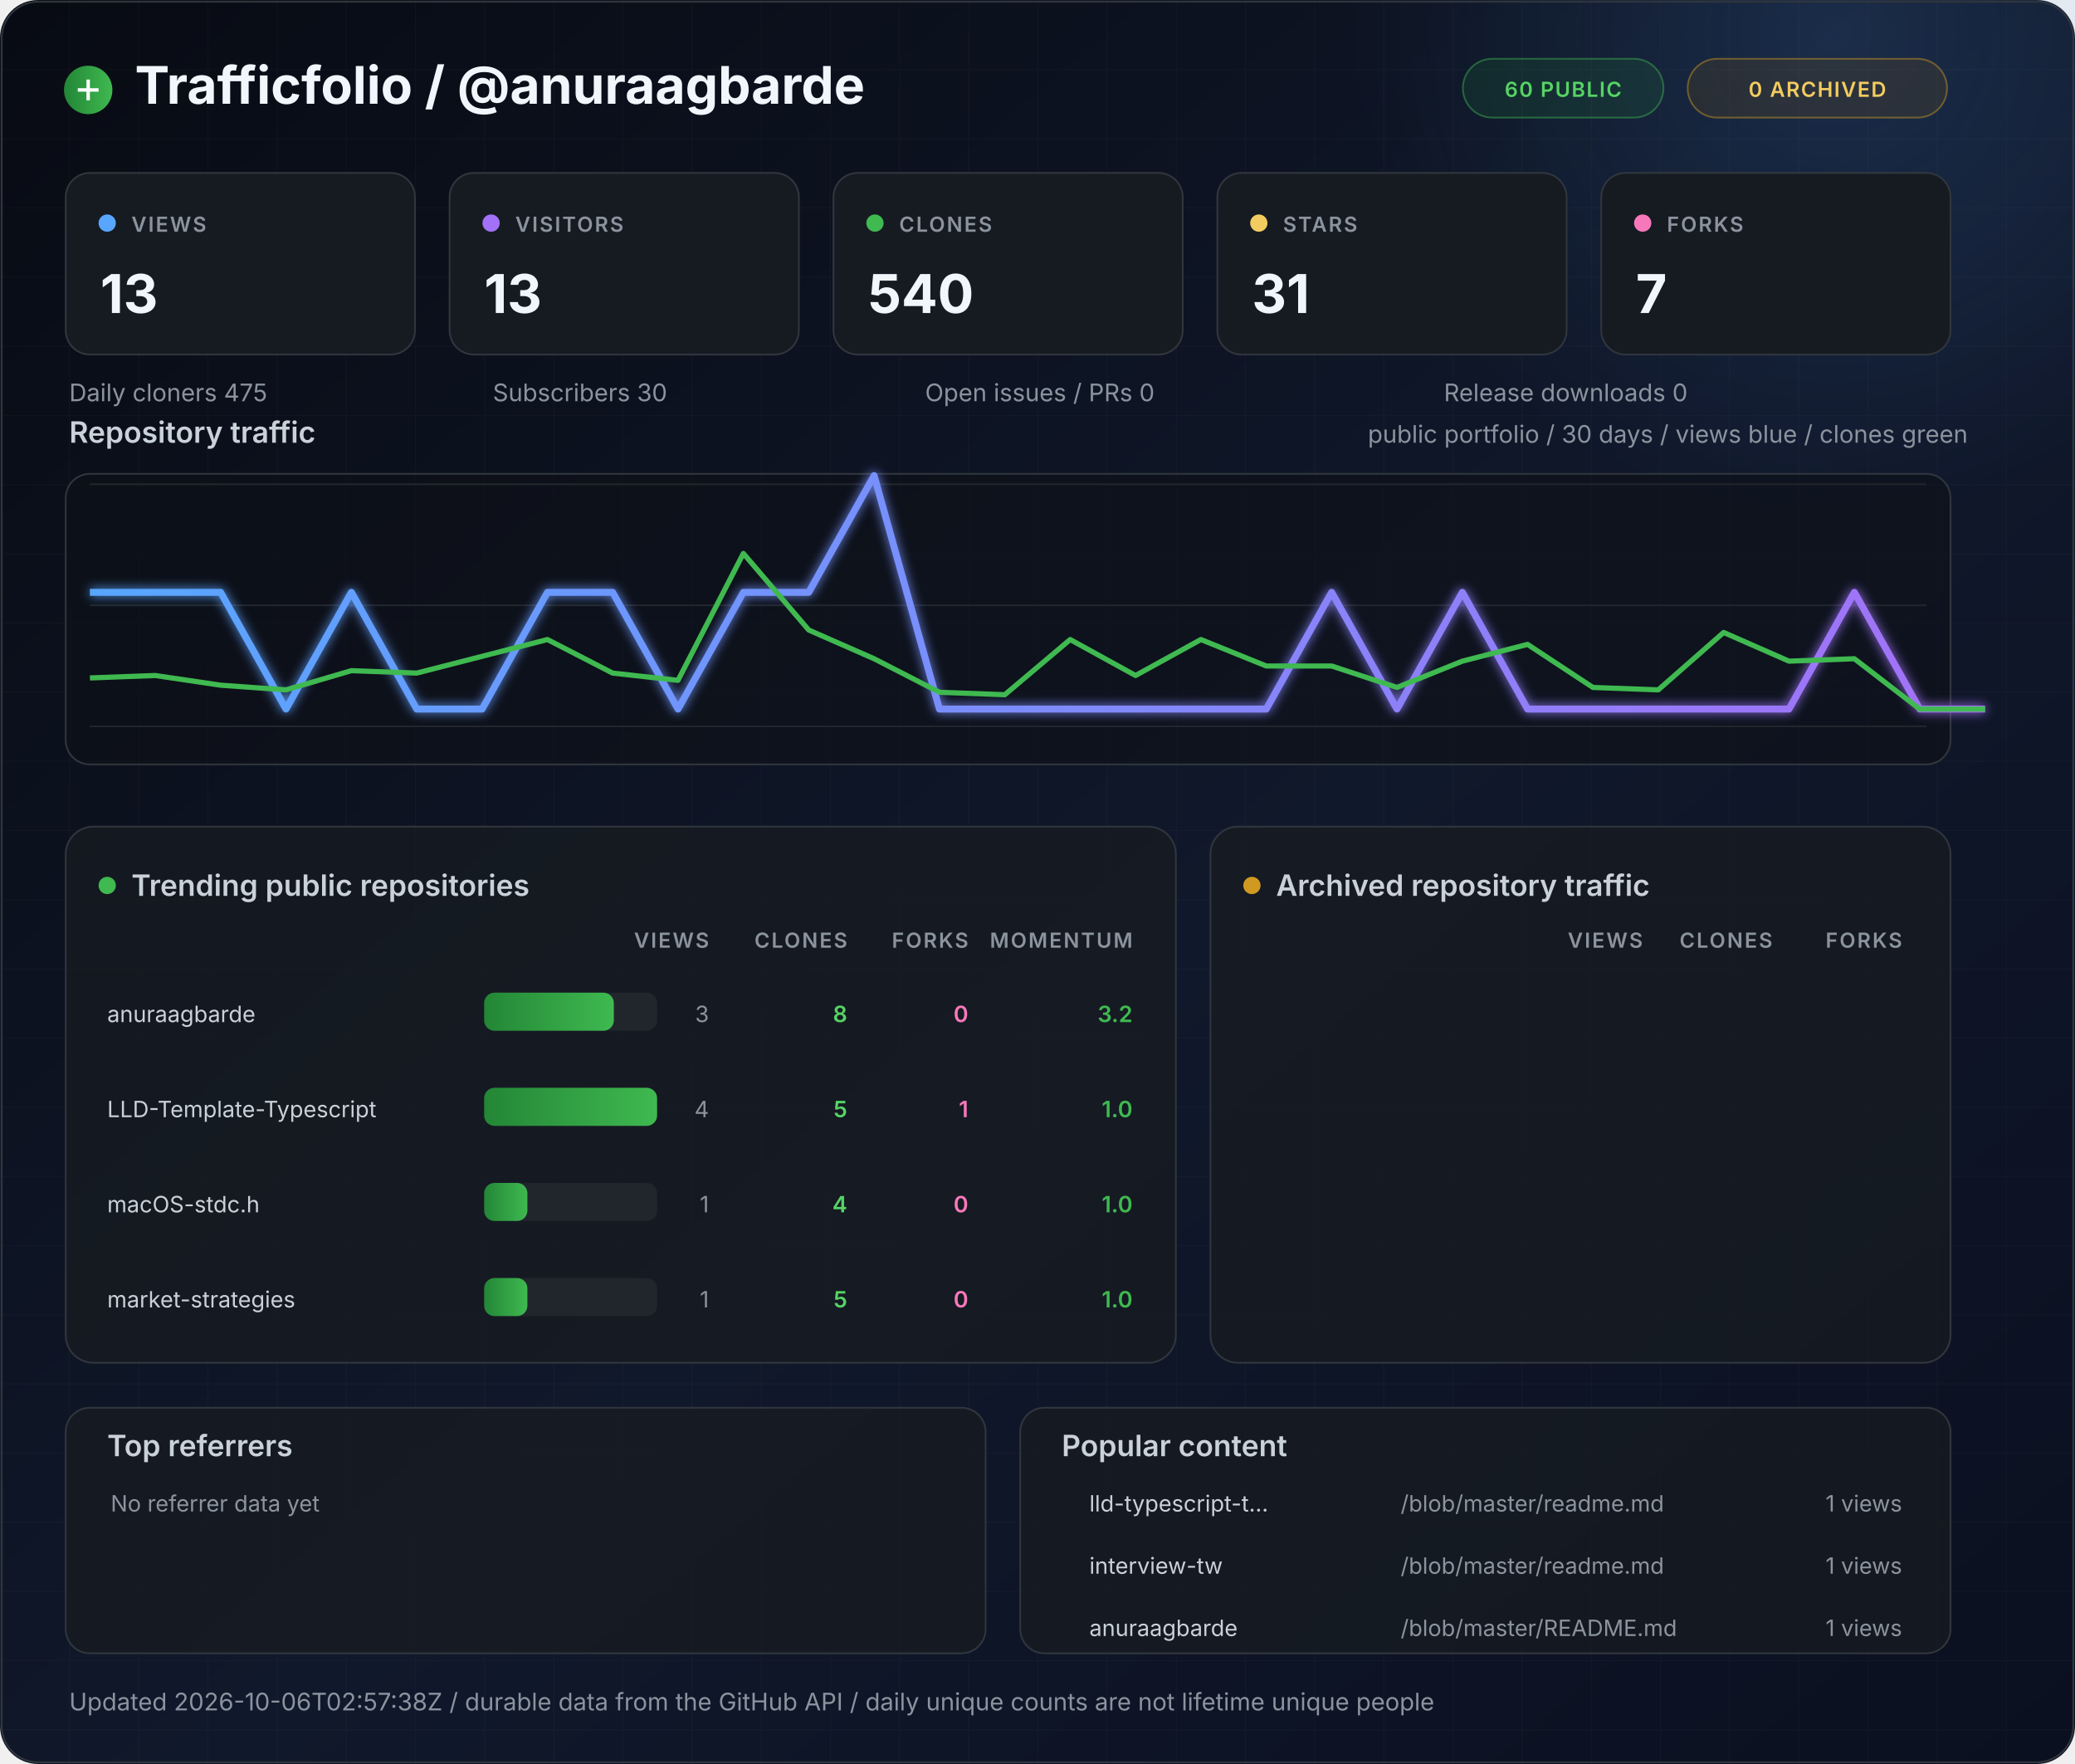
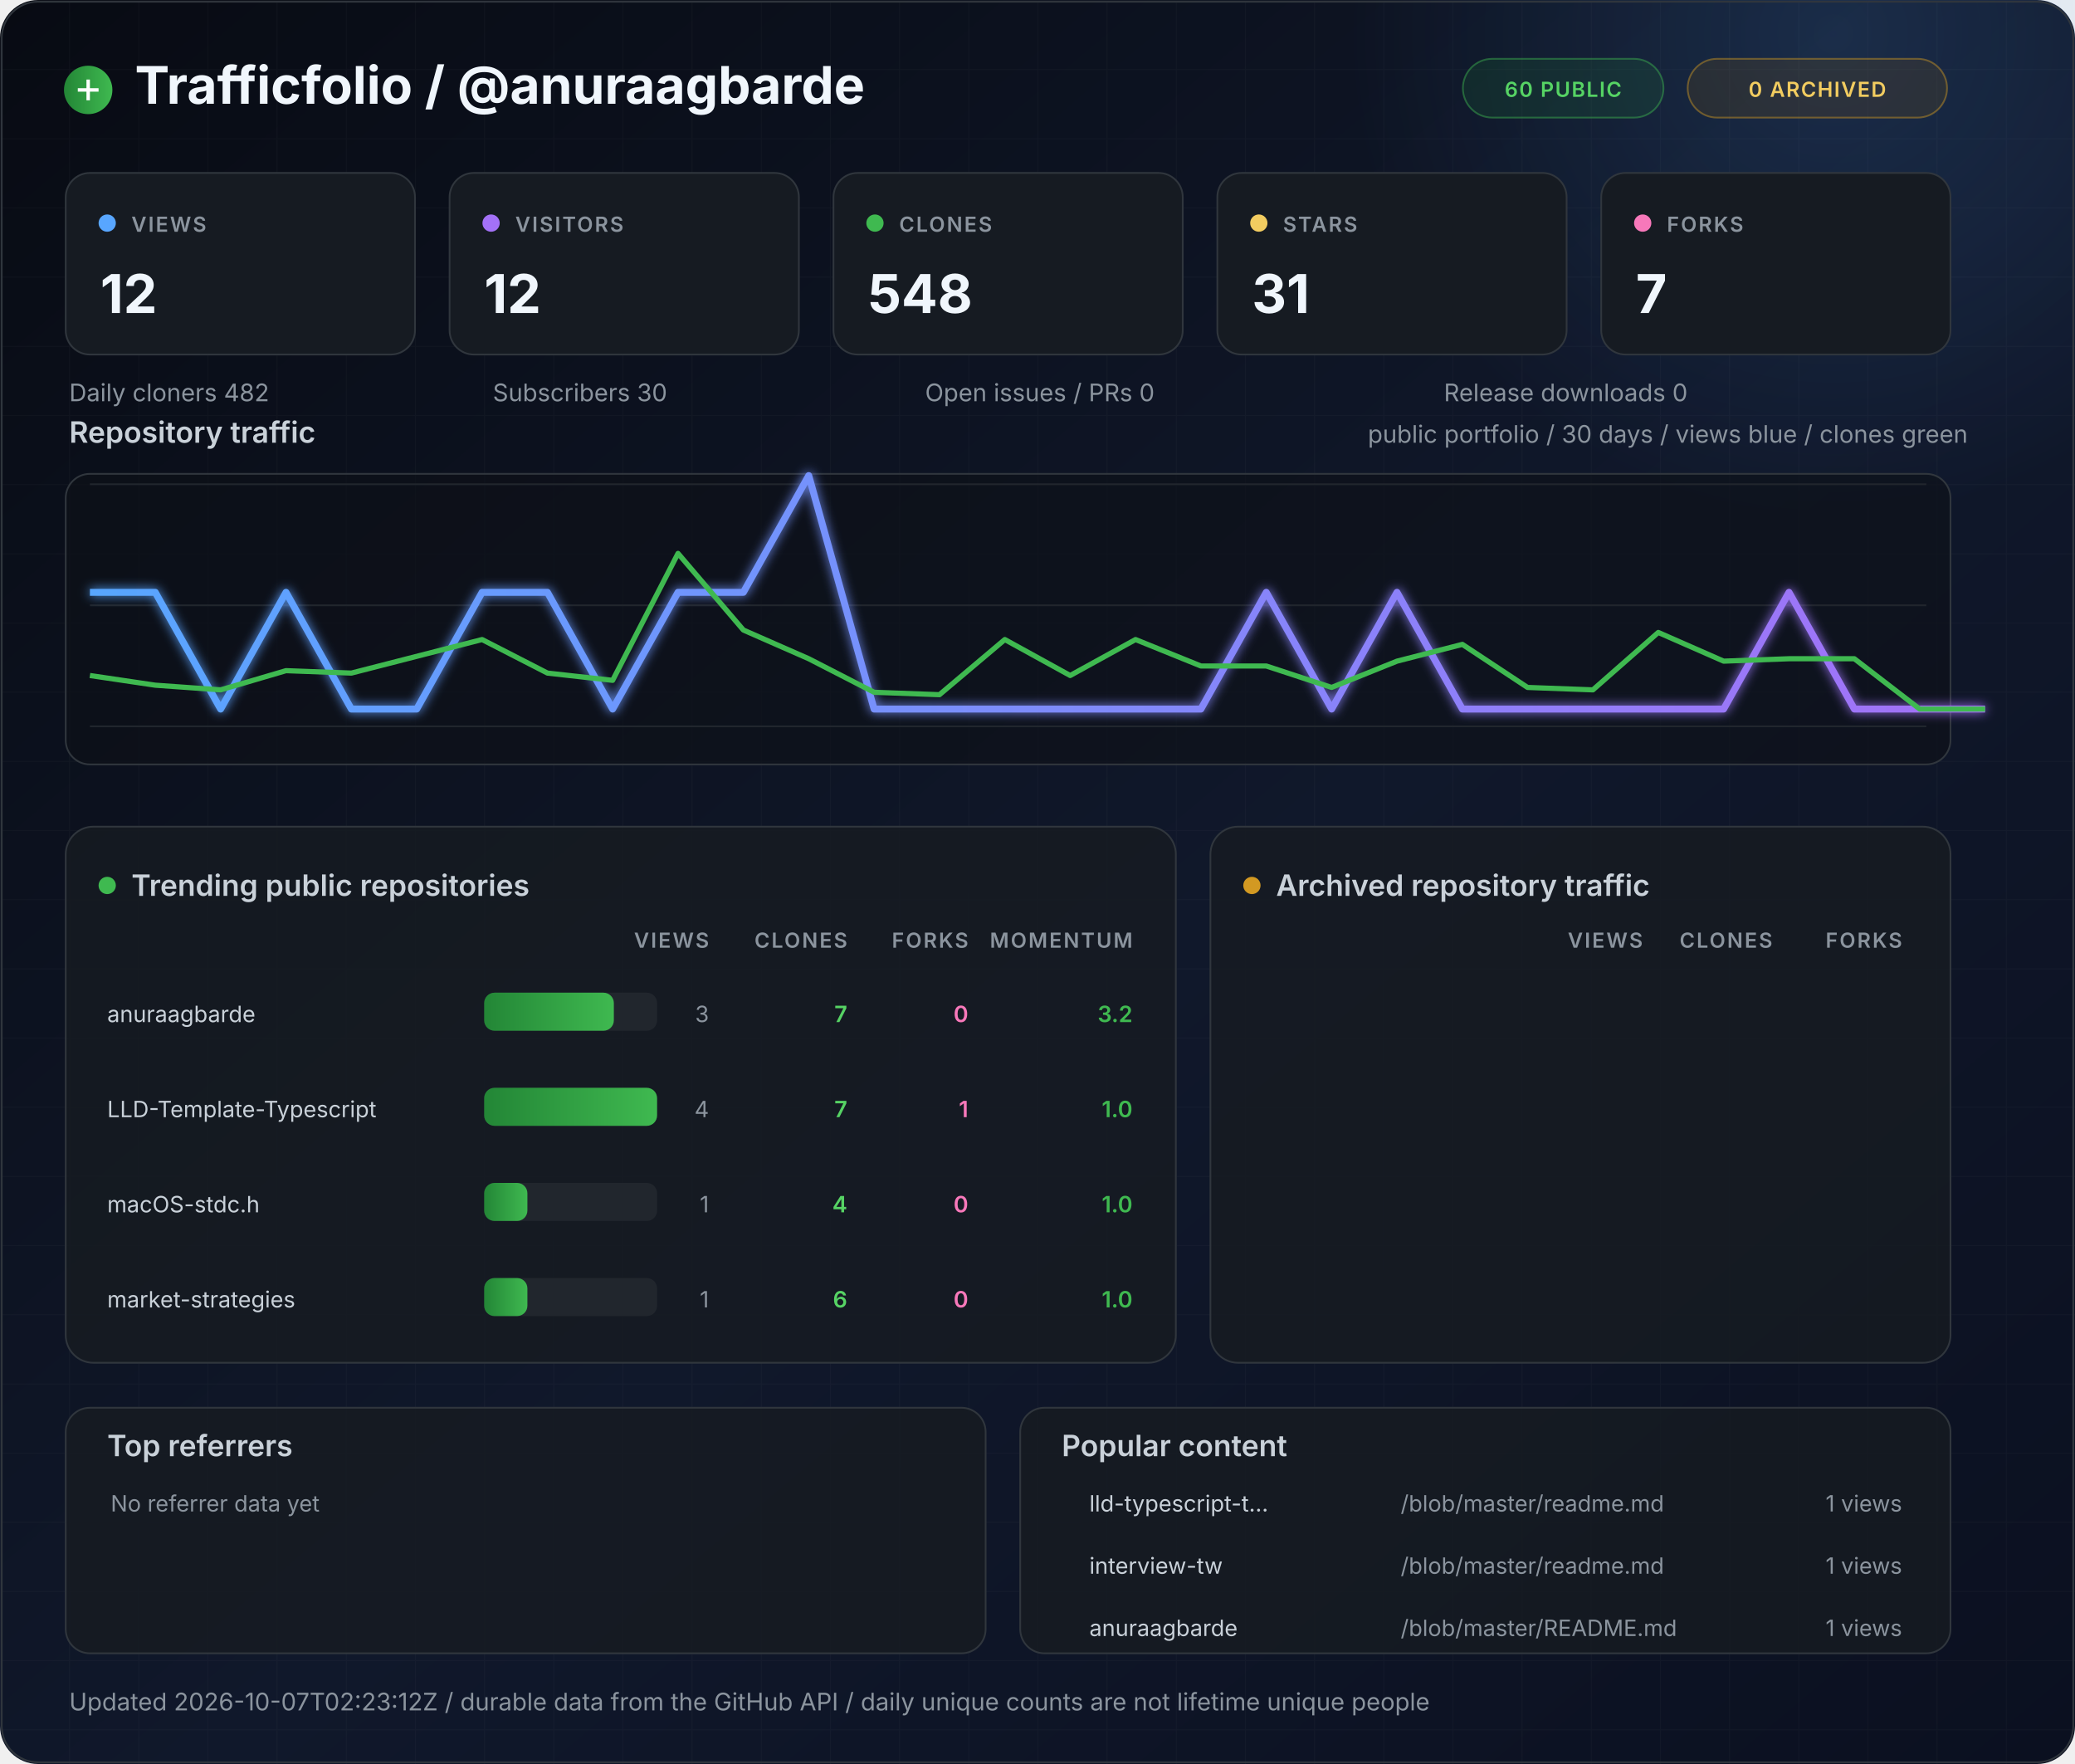
<svg xmlns="http://www.w3.org/2000/svg" width="1200" height="1020" viewBox="0 0 1200 1020" role="img" aria-label="Trafficfolio GitHub analytics dashboard for anuraagbarde">
  <defs>
    <linearGradient id="bg" x1="0" y1="0" x2="1" y2="1">
      <stop stop-color="#080b13" />
      <stop offset=".55" stop-color="#10182b" />
      <stop offset="1" stop-color="#0b1020" />
    </linearGradient>
    <linearGradient id="line" x1="0" y1="0" x2="1" y2="0">
      <stop stop-color="#58a6ff" />
      <stop offset="1" stop-color="#a371f7" />
    </linearGradient>
    <linearGradient id="bar" x1="0" y1="0" x2="1" y2="0">
      <stop stop-color="#238636" />
      <stop offset="1" stop-color="#3fb950" />
    </linearGradient>
    <linearGradient id="archiveBar" x1="0" y1="0" x2="1" y2="0">
      <stop stop-color="#9e6a03" />
      <stop offset="1" stop-color="#f2cc60" />
    </linearGradient>
    <radialGradient id="ambient">
      <stop stop-color="#58a6ff" stop-opacity=".16" />
      <stop offset="1" stop-color="#58a6ff" stop-opacity="0" />
    </radialGradient>
    <pattern id="grid" width="40" height="40" patternUnits="userSpaceOnUse">
      <path d="M40 0H0V40" fill="none" stroke="#ffffff" stroke-opacity=".025" />
    </pattern>
    <filter id="glow">
      <feGaussianBlur stdDeviation="3" result="b" />
      <feMerge>
        <feMergeNode in="b" />
        <feMergeNode in="SourceGraphic" />
      </feMerge>
    </filter>
    <style>
    .title{font:750 30px -apple-system,BlinkMacSystemFont,"Segoe UI",sans-serif;fill:#f0f6fc}
    .subtitle{font:14px -apple-system,BlinkMacSystemFont,"Segoe UI",sans-serif;fill:#8b949e}
    .label{font:600 12px -apple-system,BlinkMacSystemFont,"Segoe UI",sans-serif;fill:#8b949e;letter-spacing:1px}
    .metric{font:700 31px -apple-system,BlinkMacSystemFont,"Segoe UI",sans-serif;fill:#f0f6fc}
    .section{font:600 17px -apple-system,BlinkMacSystemFont,"Segoe UI",sans-serif;fill:#c9d1d9}
    .repo,.value,.trend,.archive,.clone,.fork{font:13px -apple-system,BlinkMacSystemFont,"Segoe UI",sans-serif;fill:#c9d1d9}
    .value{fill:#8b949e} .trend{fill:#3fb950;font-weight:600} .archive{fill:#d29922}
    .clone{fill:#56d364;font-weight:600} .fork{fill:#f778ba;font-weight:600}
    .pill{font:600 12px -apple-system,BlinkMacSystemFont,"Segoe UI",sans-serif;letter-spacing:.7px}
  </style>
  </defs>
  <rect width="1200" height="1020" rx="22" fill="url(#bg)" />
  <rect width="1200" height="1020" rx="22" fill="url(#grid)" />
  <circle cx="1060" cy="20" r="280" fill="url(#ambient)" />
  <rect x="1" y="1" width="1198" height="1018" rx="21" fill="none" stroke="#30363d" />
  <circle cx="51" cy="52" r="14" fill="url(#bar)" />
  <path d="M45 52h12M51 46v12" stroke="#fff" stroke-width="2" />
  <text x="78" y="60" class="title">Trafficfolio / @anuraagbarde</text>
  <rect x="846" y="34" width="116" height="34" rx="17" fill="#238636" fill-opacity=".16" stroke="#3fb950" stroke-opacity=".45" />
  <text x="904" y="56" text-anchor="middle" class="pill" fill="#56d364">60 PUBLIC</text>
  <rect x="976" y="34" width="150" height="34" rx="17" fill="#9e6a03" fill-opacity=".14" stroke="#d29922" stroke-opacity=".45" />
  <text x="1051" y="56" text-anchor="middle" class="pill" fill="#f2cc60">0 ARCHIVED</text>
  <rect x="38" y="100" width="202" height="105" rx="14" fill="#161b22" stroke="#30363d" />
  <circle cx="62" cy="129" r="5" fill="#58a6ff" />
  <text x="76" y="134" class="label">VIEWS</text>
-   <text x="58" y="181" class="metric">13</text>
+   <text x="58" y="181" class="metric">12</text>
  <rect x="260" y="100" width="202" height="105" rx="14" fill="#161b22" stroke="#30363d" />
  <circle cx="284" cy="129" r="5" fill="#a371f7" />
  <text x="298" y="134" class="label">VISITORS</text>
-   <text x="280" y="181" class="metric">13</text>
+   <text x="280" y="181" class="metric">12</text>
  <rect x="482" y="100" width="202" height="105" rx="14" fill="#161b22" stroke="#30363d" />
  <circle cx="506" cy="129" r="5" fill="#3fb950" />
  <text x="520" y="134" class="label">CLONES</text>
-   <text x="502" y="181" class="metric">540</text>
+   <text x="502" y="181" class="metric">548</text>
  <rect x="704" y="100" width="202" height="105" rx="14" fill="#161b22" stroke="#30363d" />
  <circle cx="728" cy="129" r="5" fill="#f2cc60" />
  <text x="742" y="134" class="label">STARS</text>
  <text x="724" y="181" class="metric">31</text>
  <rect x="926" y="100" width="202" height="105" rx="14" fill="#161b22" stroke="#30363d" />
  <circle cx="950" cy="129" r="5" fill="#f778ba" />
  <text x="964" y="134" class="label">FORKS</text>
  <text x="946" y="181" class="metric">7</text>
-   <text x="40" y="232" class="subtitle">Daily cloners 475</text>
+   <text x="40" y="232" class="subtitle">Daily cloners 482</text>
  <text x="285" y="232" class="subtitle">Subscribers 30</text>
  <text x="535" y="232" class="subtitle">Open issues / PRs 0</text>
  <text x="835" y="232" class="subtitle">Release downloads 0</text>
  <text x="40" y="256" class="section">Repository traffic</text>
  <text x="1138" y="256" text-anchor="end" class="subtitle">public portfolio / 30 days / views blue / clones green</text>
  <rect x="38" y="274" width="1090" height="168" rx="14" fill="#0d1117" fill-opacity=".62" stroke="#30363d" />
  <line x1="52" y1="420" x2="1114" y2="420" stroke="#21262d" />
  <line x1="52" y1="350" x2="1114" y2="350" stroke="#21262d" />
  <line x1="52" y1="280" x2="1114" y2="280" stroke="#21262d" />
-   <polyline points="52.0,342.5 89.8,342.5 127.6,342.5 165.4,410.0 203.2,342.5 241.0,410.0 278.8,410.0 316.6,342.5 354.3,342.5 392.1,410.0 429.9,342.5 467.7,342.5 505.5,275.0 543.3,410.0 581.1,410.0 618.9,410.0 656.7,410.0 694.5,410.0 732.3,410.0 770.1,342.5 807.9,410.0 845.7,342.5 883.4,410.0 921.2,410.0 959.0,410.0 996.8,410.0 1034.6,410.0 1072.4,342.5 1110.2,410.0 1148.0,410.0" fill="none" stroke="url(#line)" stroke-width="4" stroke-linejoin="round" filter="url(#glow)" />
-   <polyline points="52.0,392.0 89.8,390.6 127.6,396.2 165.4,398.9 203.2,387.8 241.0,389.2 278.8,379.5 316.6,369.8 354.3,389.2 392.1,393.4 429.9,320.0 467.7,364.3 505.5,380.9 543.3,400.3 581.1,401.7 618.9,369.8 656.7,390.6 694.5,369.8 732.3,385.1 770.1,385.1 807.9,397.5 845.7,382.3 883.4,372.6 921.2,397.5 959.0,398.9 996.8,365.7 1034.6,382.3 1072.4,380.9 1110.2,410.0 1148.0,410.0" fill="none" stroke="#3fb950" stroke-width="3" stroke-linejoin="round" />
+   <polyline points="52.0,342.5 89.8,342.5 127.6,410.0 165.4,342.5 203.2,410.0 241.0,410.0 278.8,342.5 316.6,342.5 354.3,410.0 392.1,342.5 429.9,342.5 467.7,275.0 505.5,410.0 543.3,410.0 581.1,410.0 618.9,410.0 656.7,410.0 694.5,410.0 732.3,342.5 770.1,410.0 807.9,342.5 845.7,410.0 883.4,410.0 921.2,410.0 959.0,410.0 996.8,410.0 1034.6,342.5 1072.4,410.0 1110.2,410.0 1148.0,410.0" fill="none" stroke="url(#line)" stroke-width="4" stroke-linejoin="round" filter="url(#glow)" />
+   <polyline points="52.0,390.6 89.8,396.2 127.6,398.9 165.4,387.8 203.2,389.2 241.0,379.5 278.8,369.8 316.6,389.2 354.3,393.4 392.1,320.0 429.9,364.3 467.7,380.9 505.5,400.3 543.3,401.7 581.1,369.8 618.9,390.6 656.7,369.8 694.5,385.1 732.3,385.1 770.1,397.5 807.9,382.3 845.7,372.6 883.4,397.5 921.2,398.9 959.0,365.7 996.8,382.3 1034.6,380.9 1072.4,380.9 1110.2,410.0 1148.0,410.0" fill="none" stroke="#3fb950" stroke-width="3" stroke-linejoin="round" />
  <rect x="38" y="478" width="642" height="310" rx="16" fill="#161b22" fill-opacity=".82" stroke="#30363d" />
  <circle cx="62" cy="512" r="5" fill="#3fb950" />
  <text x="76" y="518" class="section">Trending public repositories</text>
  <text x="410" y="548" text-anchor="end" class="label">VIEWS</text>
  <text x="490" y="548" text-anchor="end" class="label">CLONES</text>
  <text x="560" y="548" text-anchor="end" class="label">FORKS</text>
  <text x="655" y="548" text-anchor="end" class="label">MOMENTUM</text>
  <text x="62" y="591" class="repo">anuraagbarde</text>
  <rect x="280" y="574" width="100" height="22" rx="6" fill="#21262d" />
  <rect x="280" y="574" width="75" height="22" rx="6" fill="url(#bar)" />
  <text x="410" y="591" text-anchor="end" class="value">3</text>
-   <text x="490" y="591" text-anchor="end" class="clone">8</text>
+   <text x="490" y="591" text-anchor="end" class="clone">7</text>
  <text x="560" y="591" text-anchor="end" class="fork">0</text>
  <text x="655" y="591" text-anchor="end" class="trend">3.2</text>
  <text x="62" y="646" class="repo">LLD-Template-Typescript</text>
  <rect x="280" y="629" width="100" height="22" rx="6" fill="#21262d" />
  <rect x="280" y="629" width="100" height="22" rx="6" fill="url(#bar)" />
  <text x="410" y="646" text-anchor="end" class="value">4</text>
-   <text x="490" y="646" text-anchor="end" class="clone">5</text>
+   <text x="490" y="646" text-anchor="end" class="clone">7</text>
  <text x="560" y="646" text-anchor="end" class="fork">1</text>
  <text x="655" y="646" text-anchor="end" class="trend">1.0</text>
  <text x="62" y="701" class="repo">macOS-stdc.h</text>
  <rect x="280" y="684" width="100" height="22" rx="6" fill="#21262d" />
  <rect x="280" y="684" width="25" height="22" rx="6" fill="url(#bar)" />
  <text x="410" y="701" text-anchor="end" class="value">1</text>
  <text x="490" y="701" text-anchor="end" class="clone">4</text>
  <text x="560" y="701" text-anchor="end" class="fork">0</text>
  <text x="655" y="701" text-anchor="end" class="trend">1.0</text>
  <text x="62" y="756" class="repo">market-strategies</text>
  <rect x="280" y="739" width="100" height="22" rx="6" fill="#21262d" />
  <rect x="280" y="739" width="25" height="22" rx="6" fill="url(#bar)" />
  <text x="410" y="756" text-anchor="end" class="value">1</text>
-   <text x="490" y="756" text-anchor="end" class="clone">5</text>
+   <text x="490" y="756" text-anchor="end" class="clone">6</text>
  <text x="560" y="756" text-anchor="end" class="fork">0</text>
  <text x="655" y="756" text-anchor="end" class="trend">1.0</text>
  <rect x="700" y="478" width="428" height="310" rx="16" fill="#161b22" fill-opacity=".82" stroke="#30363d" />
  <circle cx="724" cy="512" r="5" fill="#d29922" />
  <text x="738" y="518" class="section">Archived repository traffic</text>
  <text x="950" y="548" text-anchor="end" class="label">VIEWS</text>
  <text x="1025" y="548" text-anchor="end" class="label">CLONES</text>
  <text x="1100" y="548" text-anchor="end" class="label">FORKS</text>
  <rect x="38" y="814" width="532" height="142" rx="14" fill="#161b22" fill-opacity=".82" stroke="#30363d" />
  <text x="62" y="842" class="section">Top referrers</text>
  <text x="64" y="874" class="value">No referrer data yet</text>
  <rect x="590" y="814" width="538" height="142" rx="14" fill="#161b22" fill-opacity=".82" stroke="#30363d" />
  <text x="614" y="842" class="section">Popular content</text>
  <text x="630" y="874" class="repo">lld-typescript-t...</text>
  <text x="810" y="874" class="value">/blob/master/readme.md</text>
  <text x="1100" y="874" text-anchor="end" class="value">1 views</text>
  <text x="630" y="910" class="repo">interview-tw</text>
  <text x="810" y="910" class="value">/blob/master/readme.md</text>
  <text x="1100" y="910" text-anchor="end" class="value">1 views</text>
  <text x="630" y="946" class="repo">anuraagbarde</text>
  <text x="810" y="946" class="value">/blob/master/README.md</text>
  <text x="1100" y="946" text-anchor="end" class="value">1 views</text>
-   <text x="40" y="989" class="subtitle">Updated 2026-10-06T02:57:38Z / durable data from the GitHub API / daily unique counts are not lifetime unique people</text>
+   <text x="40" y="989" class="subtitle">Updated 2026-10-07T02:23:12Z / durable data from the GitHub API / daily unique counts are not lifetime unique people</text>
</svg>
